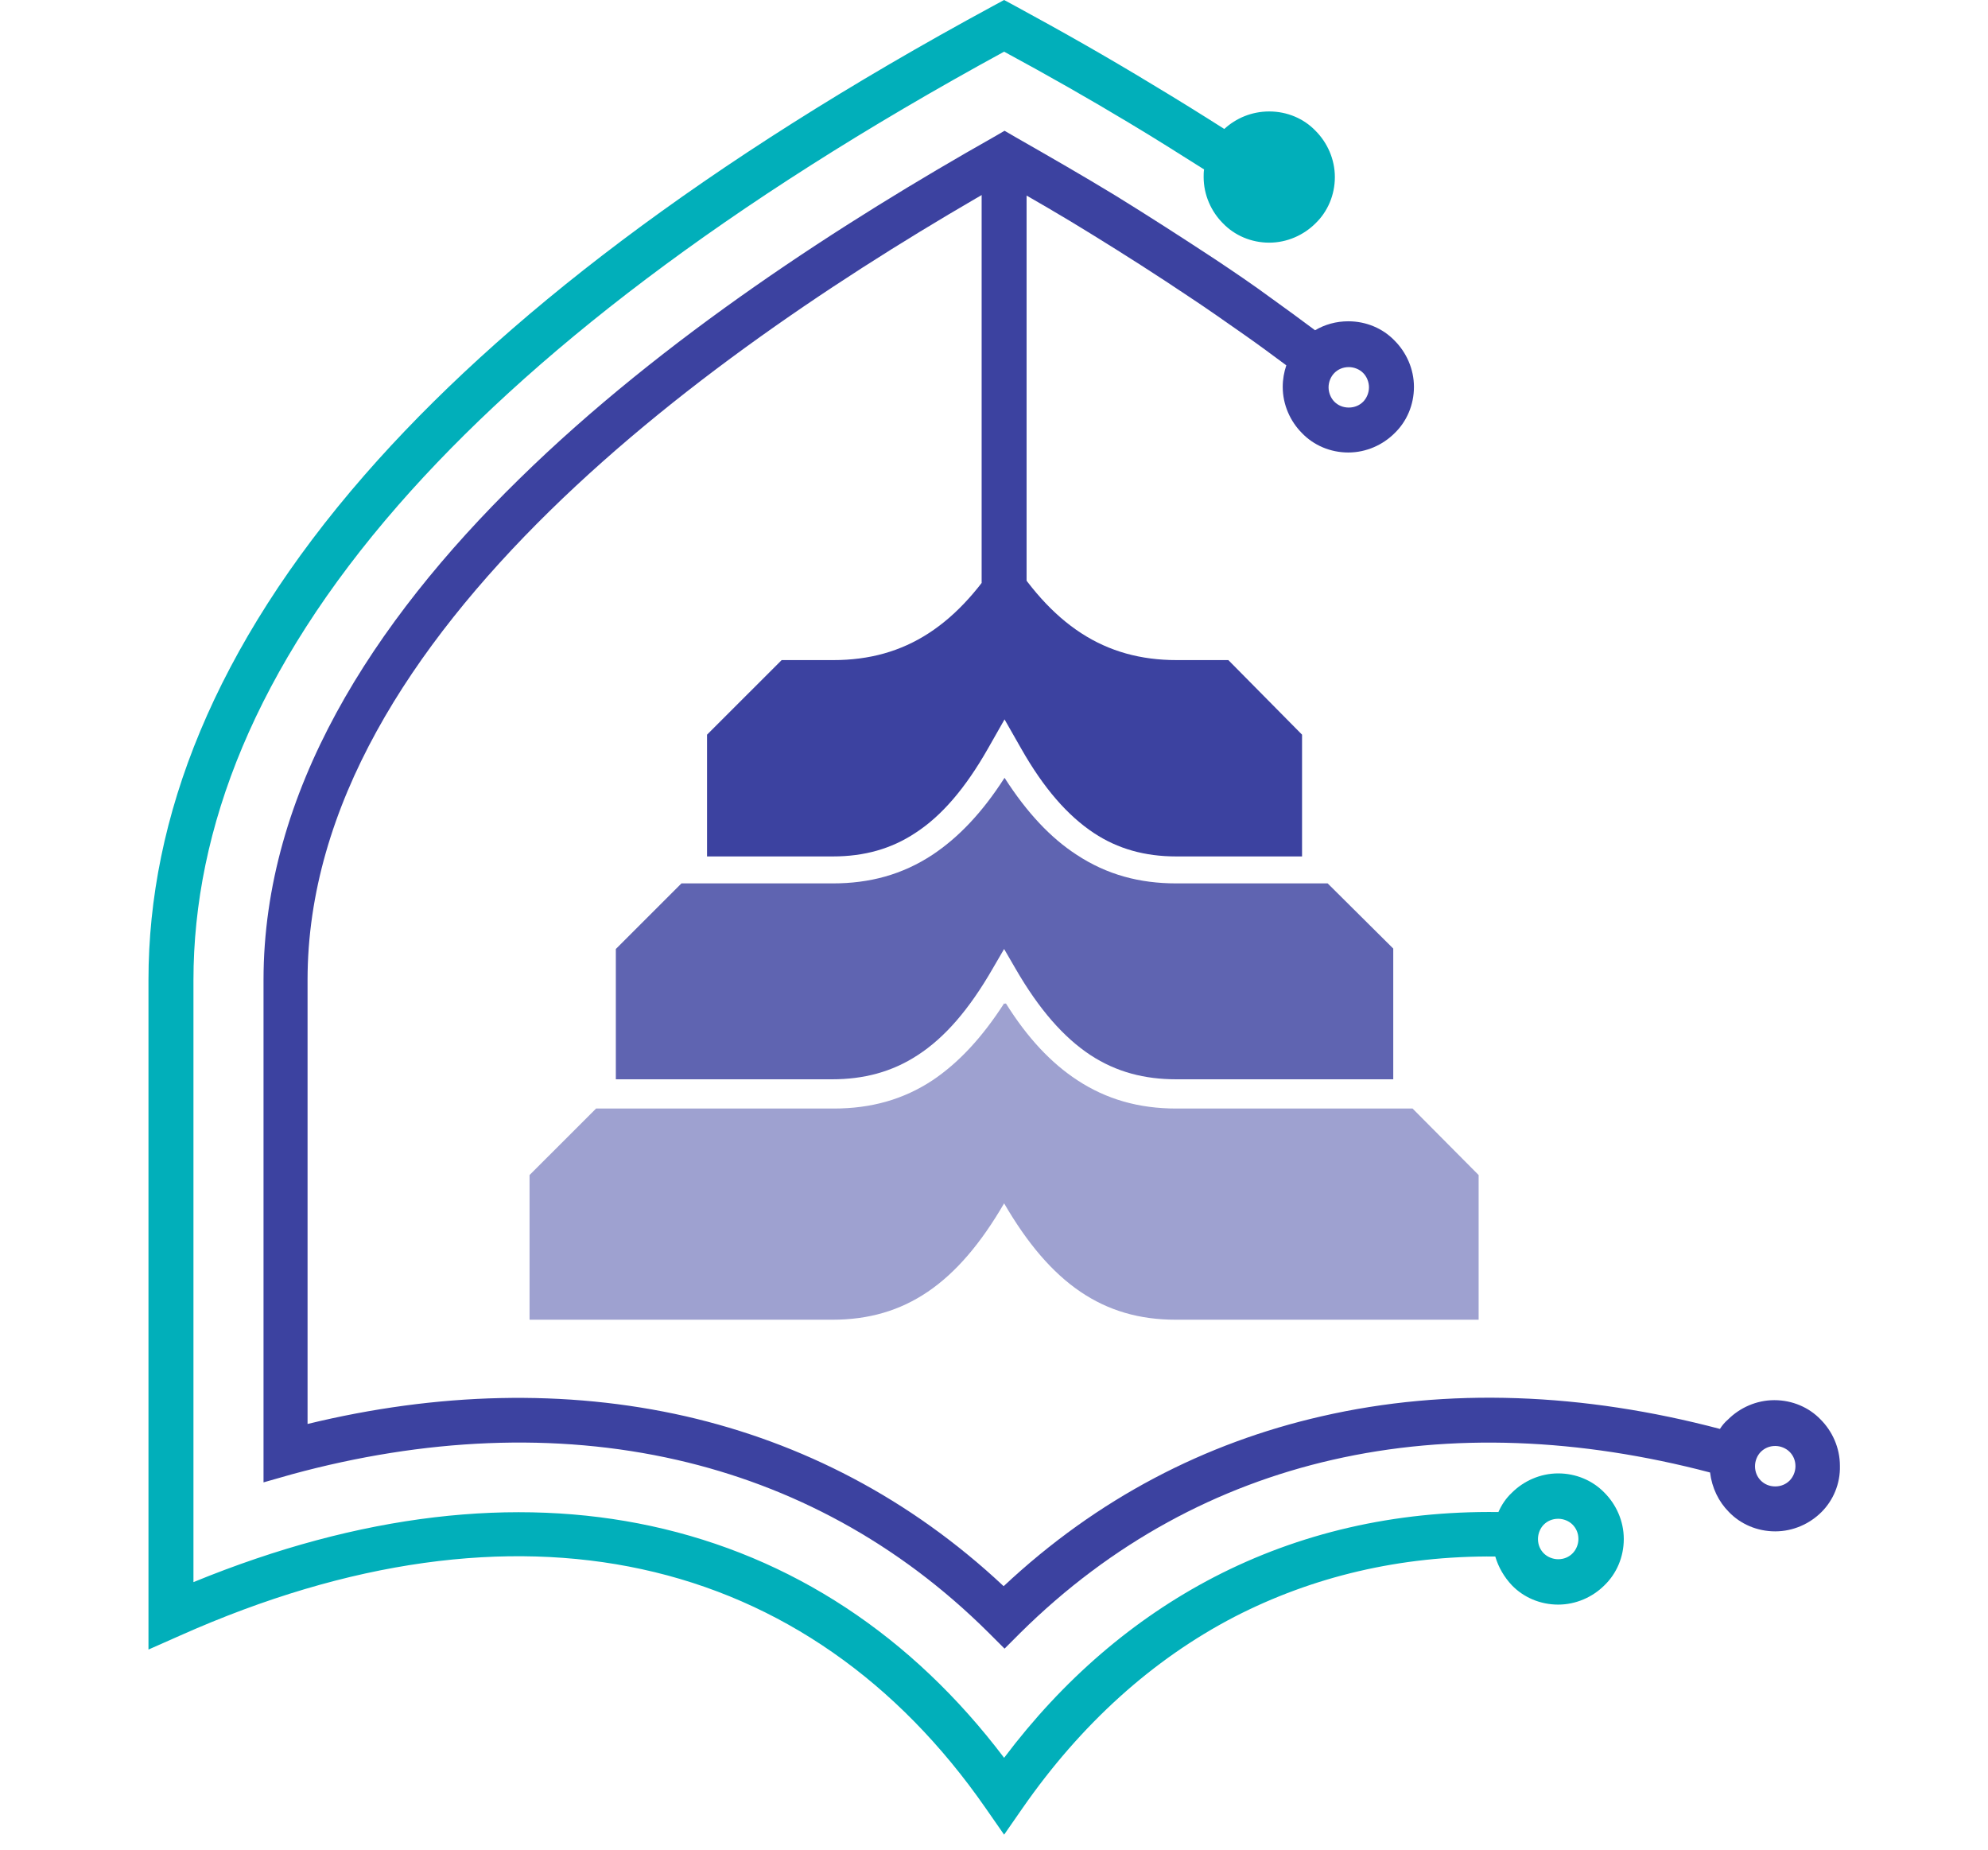
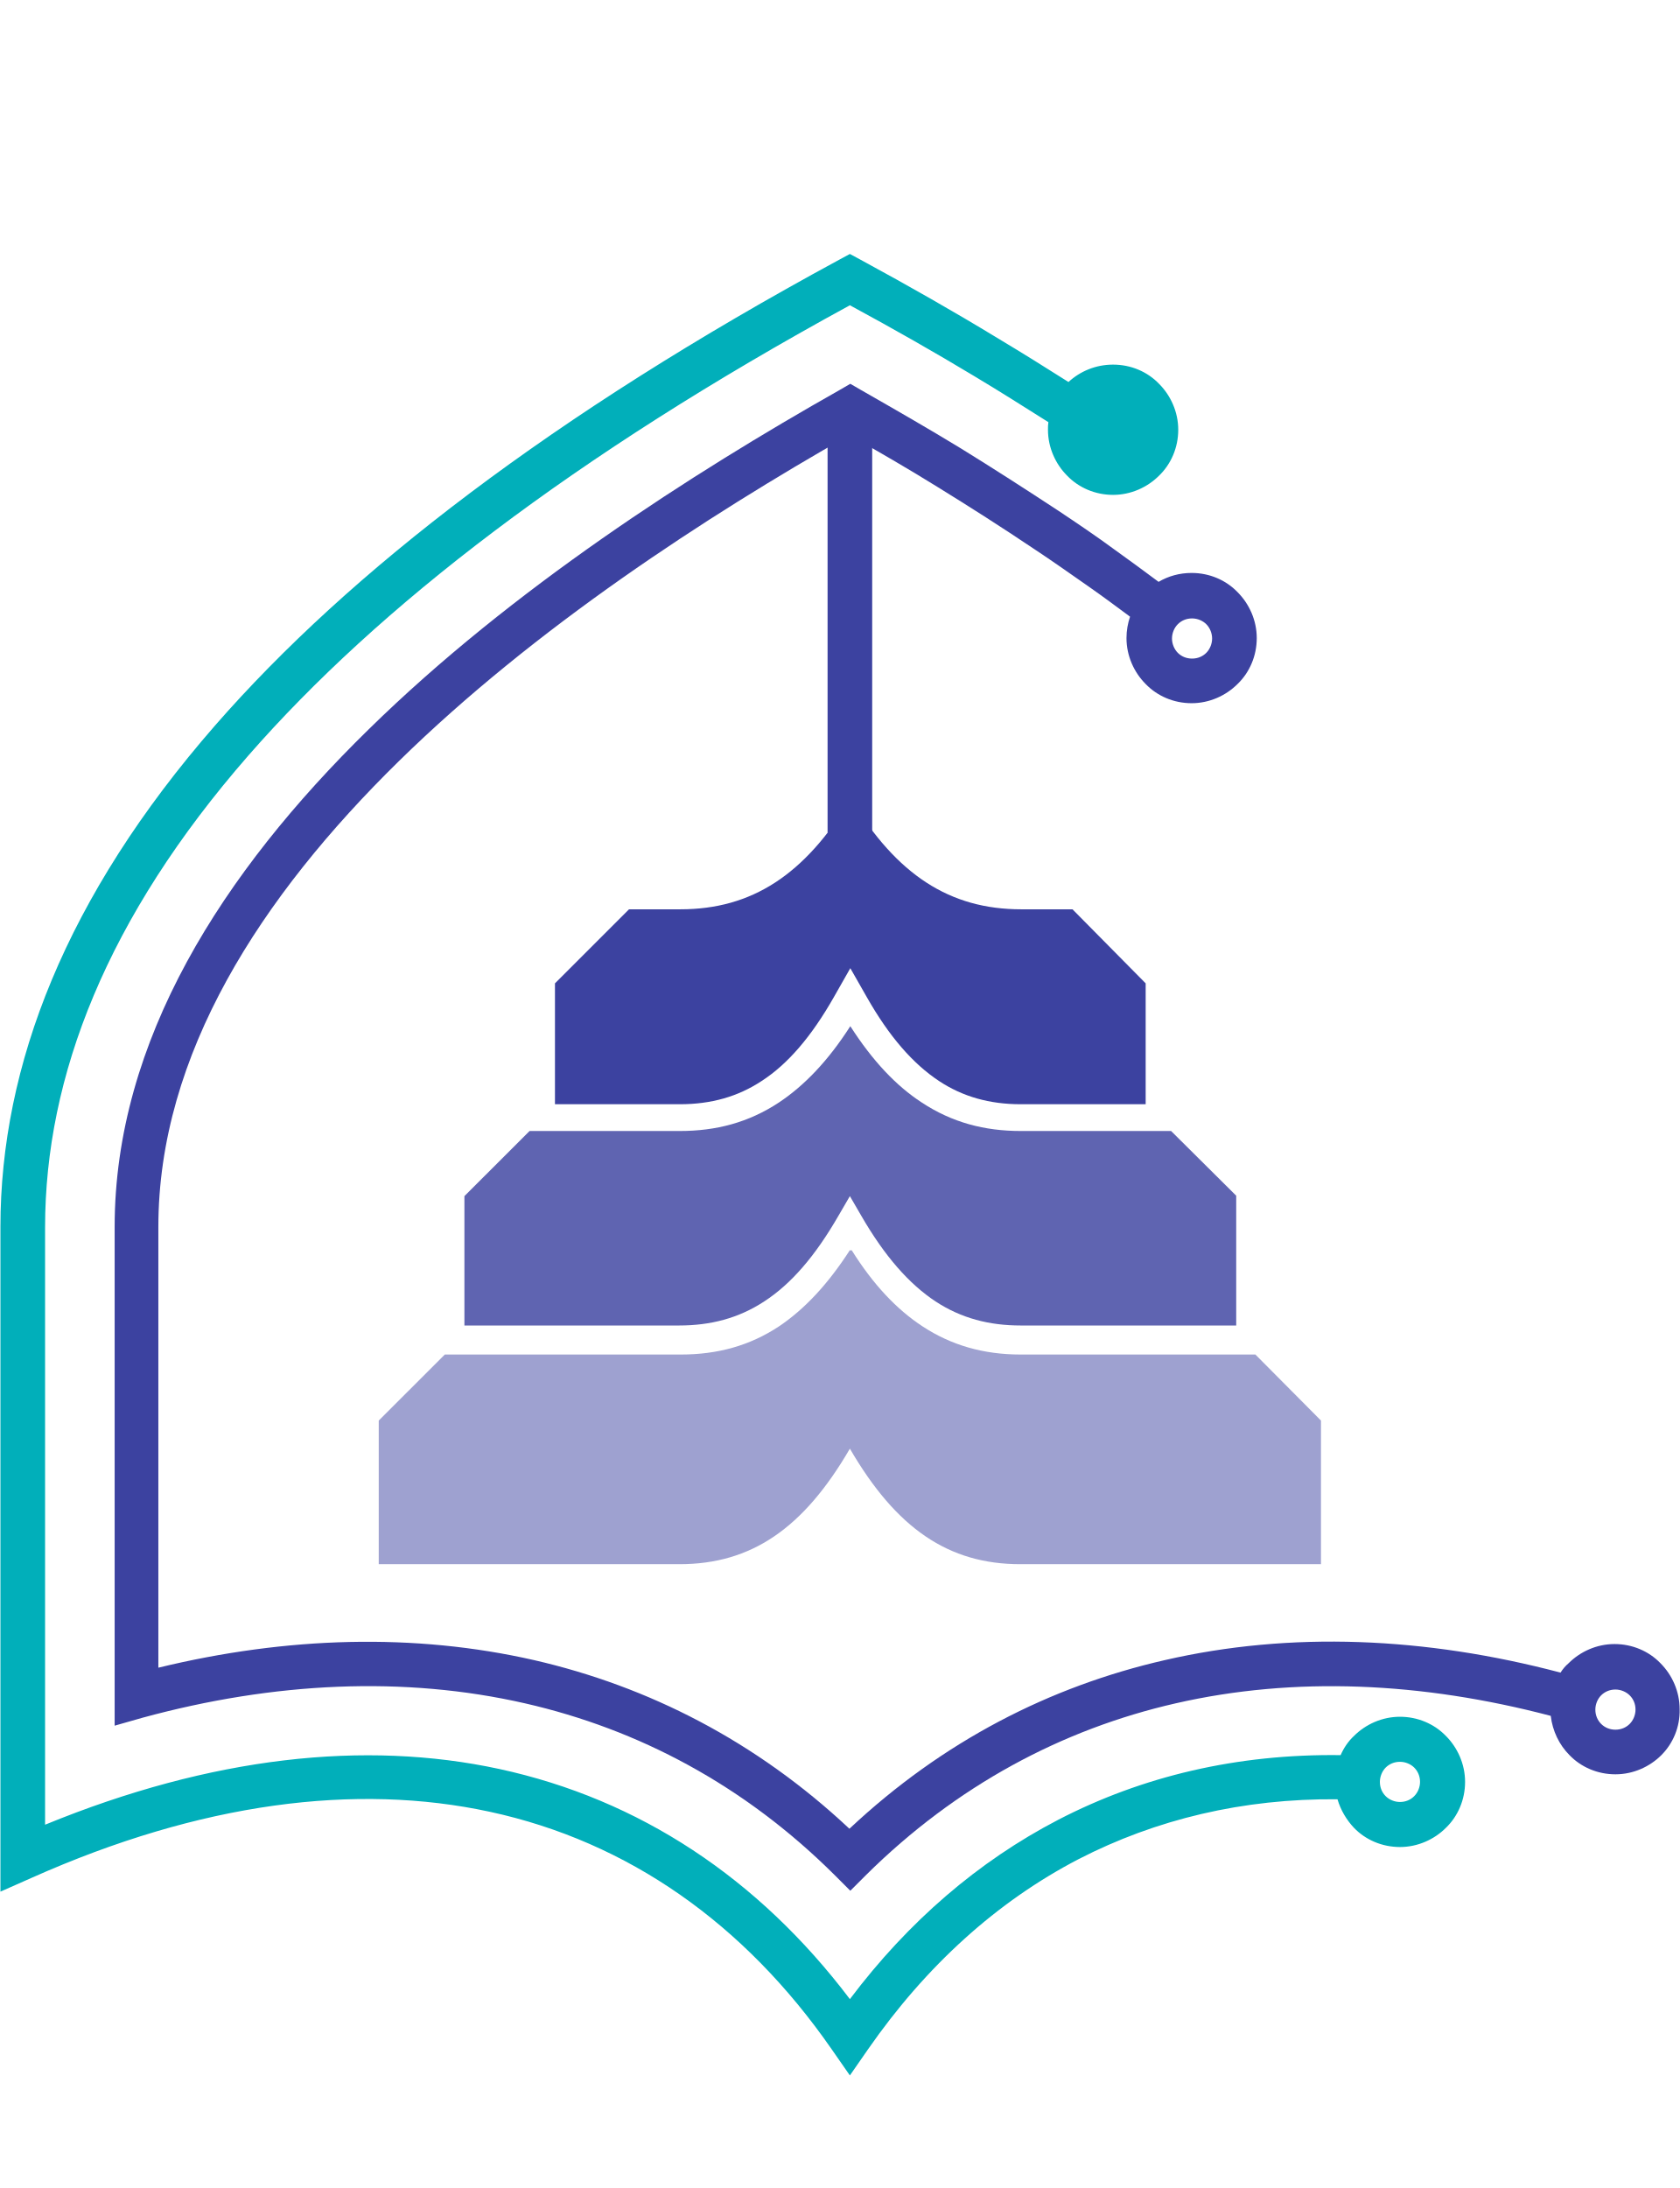
- <svg xmlns="http://www.w3.org/2000/svg" width="43" height="40" viewBox="0 0 43 47" fill="none">
+ <svg xmlns="http://www.w3.org/2000/svg" width="43" height="56" viewBox="0 0 43 43" fill="none">
  <path fill-rule="evenodd" clip-rule="evenodd" d="M11.889 27.437V24.114L13.557 22.447H17.405C18.331 22.447 19.164 22.23 19.941 21.717C20.592 21.283 21.197 20.655 21.768 19.764C22.339 20.655 22.945 21.294 23.596 21.717C24.372 22.23 25.206 22.447 26.131 22.447H29.98L31.647 24.103V27.425H26.131C25.331 27.425 24.612 27.243 23.95 26.809C23.276 26.364 22.648 25.656 22.042 24.605L21.757 24.114L21.471 24.605C20.866 25.656 20.249 26.364 19.564 26.809C18.902 27.243 18.182 27.425 17.383 27.425H11.889V27.437Z" fill="#5F64B1" />
  <path fill-rule="evenodd" clip-rule="evenodd" d="M29.329 18.668V21.762H26.131C25.331 21.762 24.646 21.568 24.041 21.169C23.367 20.723 22.762 20.027 22.191 19.022L21.768 18.28L21.346 19.022C20.774 20.027 20.169 20.735 19.495 21.169C18.89 21.568 18.205 21.762 17.405 21.762H14.207V18.668L16.103 16.773H17.417C19.244 16.773 20.603 15.893 21.779 13.941C22.956 15.893 24.315 16.773 26.142 16.773H27.456L29.329 18.668Z" fill="#3C42A0" />
  <path fill-rule="evenodd" clip-rule="evenodd" d="M35.839 39.62C35.987 39.62 36.113 39.563 36.204 39.471C36.295 39.38 36.353 39.243 36.353 39.106C36.353 38.958 36.295 38.832 36.204 38.74C36.113 38.649 35.976 38.592 35.839 38.592C35.69 38.592 35.565 38.649 35.473 38.74C35.382 38.832 35.325 38.969 35.325 39.106C35.325 39.254 35.382 39.38 35.473 39.471C35.565 39.563 35.702 39.62 35.839 39.62ZM34.24 39.551C31.819 39.528 29.591 40.065 27.616 41.081C25.526 42.166 23.71 43.81 22.225 45.945L21.757 46.619L21.288 45.945C19.061 42.737 16.081 40.636 12.54 39.871C9.114 39.129 5.139 39.631 0.811 41.561L0.011 41.915V24.902C0.011 20.769 1.69 16.442 5.505 12.069C8.954 8.118 14.162 4.11 21.483 0.148L21.757 0L22.031 0.148C23.253 0.811 24.418 1.473 25.526 2.147C26.154 2.523 26.759 2.9 27.353 3.277C27.65 3.003 28.05 2.832 28.495 2.832C28.952 2.832 29.375 3.014 29.671 3.323C29.968 3.619 30.163 4.042 30.163 4.499C30.163 4.955 29.98 5.378 29.671 5.675C29.375 5.971 28.952 6.166 28.495 6.166C28.038 6.166 27.616 5.983 27.319 5.675C27.022 5.378 26.828 4.955 26.828 4.499C26.828 4.43 26.828 4.373 26.839 4.305C26.222 3.916 25.594 3.517 24.943 3.128C23.938 2.523 22.876 1.918 21.757 1.313C14.699 5.161 9.685 9.031 6.361 12.834C2.741 16.978 1.154 21.043 1.154 24.914V40.202C5.414 38.455 9.342 38.033 12.78 38.775C16.366 39.551 19.416 41.572 21.757 44.666C23.253 42.68 25.046 41.138 27.09 40.076C29.249 38.958 31.67 38.387 34.32 38.421C34.4 38.238 34.514 38.067 34.662 37.93C34.959 37.633 35.382 37.439 35.839 37.439C36.295 37.439 36.718 37.622 37.015 37.93C37.312 38.227 37.506 38.649 37.506 39.106C37.506 39.563 37.323 39.985 37.015 40.282C36.718 40.579 36.295 40.773 35.839 40.773C35.382 40.773 34.959 40.59 34.662 40.282C34.468 40.076 34.32 39.825 34.24 39.551Z" fill="#01AFBA" />
  <path fill-rule="evenodd" clip-rule="evenodd" d="M30.517 10.356C30.665 10.356 30.791 10.299 30.882 10.208C30.973 10.116 31.03 9.979 31.03 9.842C31.03 9.705 30.973 9.568 30.882 9.477C30.791 9.385 30.654 9.328 30.517 9.328C30.368 9.328 30.242 9.385 30.151 9.477C30.06 9.568 30.003 9.705 30.003 9.842C30.003 9.979 30.06 10.116 30.151 10.208C30.242 10.299 30.368 10.356 30.517 10.356ZM41.355 37.77C41.503 37.77 41.629 37.713 41.72 37.622C41.812 37.53 41.869 37.393 41.869 37.256C41.869 37.108 41.812 36.982 41.72 36.891C41.629 36.8 41.492 36.742 41.355 36.742C41.206 36.742 41.081 36.8 40.989 36.891C40.898 36.982 40.841 37.119 40.841 37.256C40.841 37.405 40.898 37.53 40.989 37.622C41.081 37.713 41.206 37.77 41.355 37.77ZM42.531 38.421C42.234 38.718 41.812 38.912 41.355 38.912C40.898 38.912 40.475 38.729 40.179 38.421C39.916 38.158 39.745 37.804 39.699 37.416C36.398 36.548 33.132 36.4 30.094 37.096C27.193 37.759 24.486 39.197 22.168 41.492L21.768 41.892L21.368 41.492C19.05 39.186 16.343 37.759 13.442 37.096C10.347 36.389 7.012 36.548 3.655 37.462L2.935 37.667V24.902C2.935 20.13 5.699 15.825 9.434 12.171C13.1 8.575 17.714 5.618 21.494 3.482L21.768 3.323L22.042 3.482C22.922 3.985 23.778 4.476 24.601 4.978C25.434 5.492 26.268 6.029 27.102 6.577C27.581 6.896 28.073 7.228 28.552 7.581C28.918 7.844 29.294 8.118 29.66 8.392C29.911 8.244 30.197 8.164 30.505 8.164C30.962 8.164 31.384 8.346 31.681 8.655C31.978 8.952 32.173 9.374 32.173 9.831C32.173 10.287 31.99 10.71 31.681 11.007C31.384 11.304 30.962 11.498 30.505 11.498C30.048 11.498 29.626 11.315 29.329 11.007C29.032 10.71 28.838 10.287 28.838 9.831C28.838 9.637 28.872 9.454 28.929 9.283C28.575 9.02 28.221 8.758 27.878 8.518C27.387 8.175 26.919 7.844 26.451 7.536C25.651 6.999 24.829 6.474 23.995 5.96C23.241 5.492 22.488 5.058 21.745 4.636C18.091 6.714 13.705 9.557 10.21 12.982C6.681 16.442 4.054 20.484 4.054 24.902V36.183C7.344 35.384 10.61 35.292 13.671 35.989C16.606 36.663 19.358 38.067 21.745 40.305C24.132 38.067 26.873 36.663 29.82 35.989C33.041 35.247 36.49 35.395 39.95 36.309C40.007 36.217 40.076 36.137 40.156 36.069C40.453 35.772 40.875 35.578 41.332 35.578C41.789 35.578 42.212 35.761 42.508 36.069C42.805 36.366 42.999 36.788 42.999 37.245C43.011 37.702 42.828 38.124 42.531 38.421Z" fill="#3C42A0" />
  <path d="M22.328 4.316H21.186V14.809H22.328V4.316Z" fill="#3C42A0" />
  <path d="M32.138 28.168H26.131C25.172 28.168 24.349 27.928 23.618 27.448C22.956 27.015 22.351 26.375 21.802 25.496L21.779 25.507L21.757 25.496C21.197 26.364 20.603 27.003 19.941 27.448C19.198 27.939 18.376 28.168 17.428 28.168H11.387L9.696 29.858V33.534H17.394C19.233 33.534 20.569 32.621 21.757 30.577C22.945 32.621 24.281 33.534 26.119 33.534H33.817V29.858L32.138 28.168Z" fill="#9EA1D0" />
</svg>
